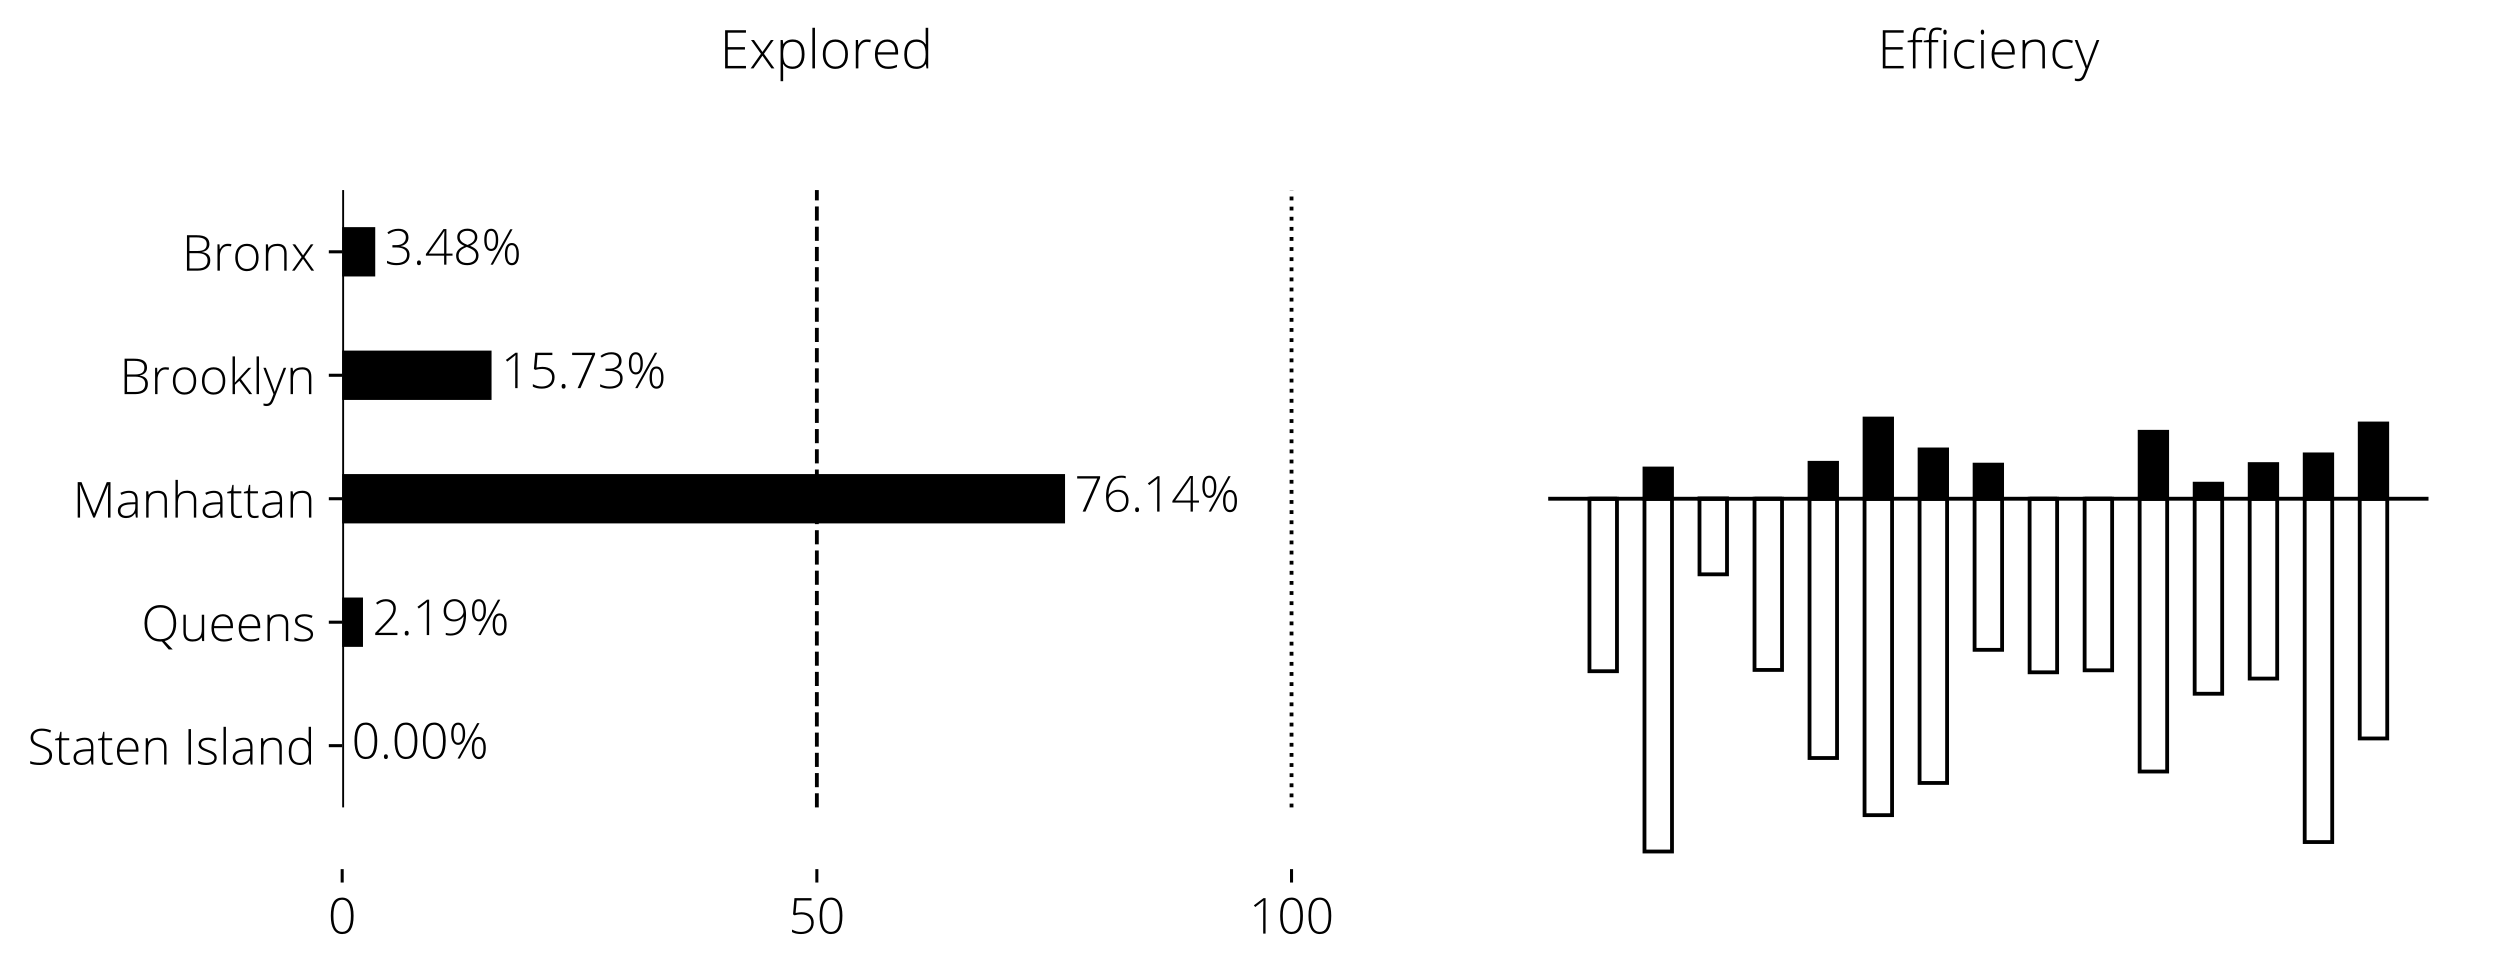
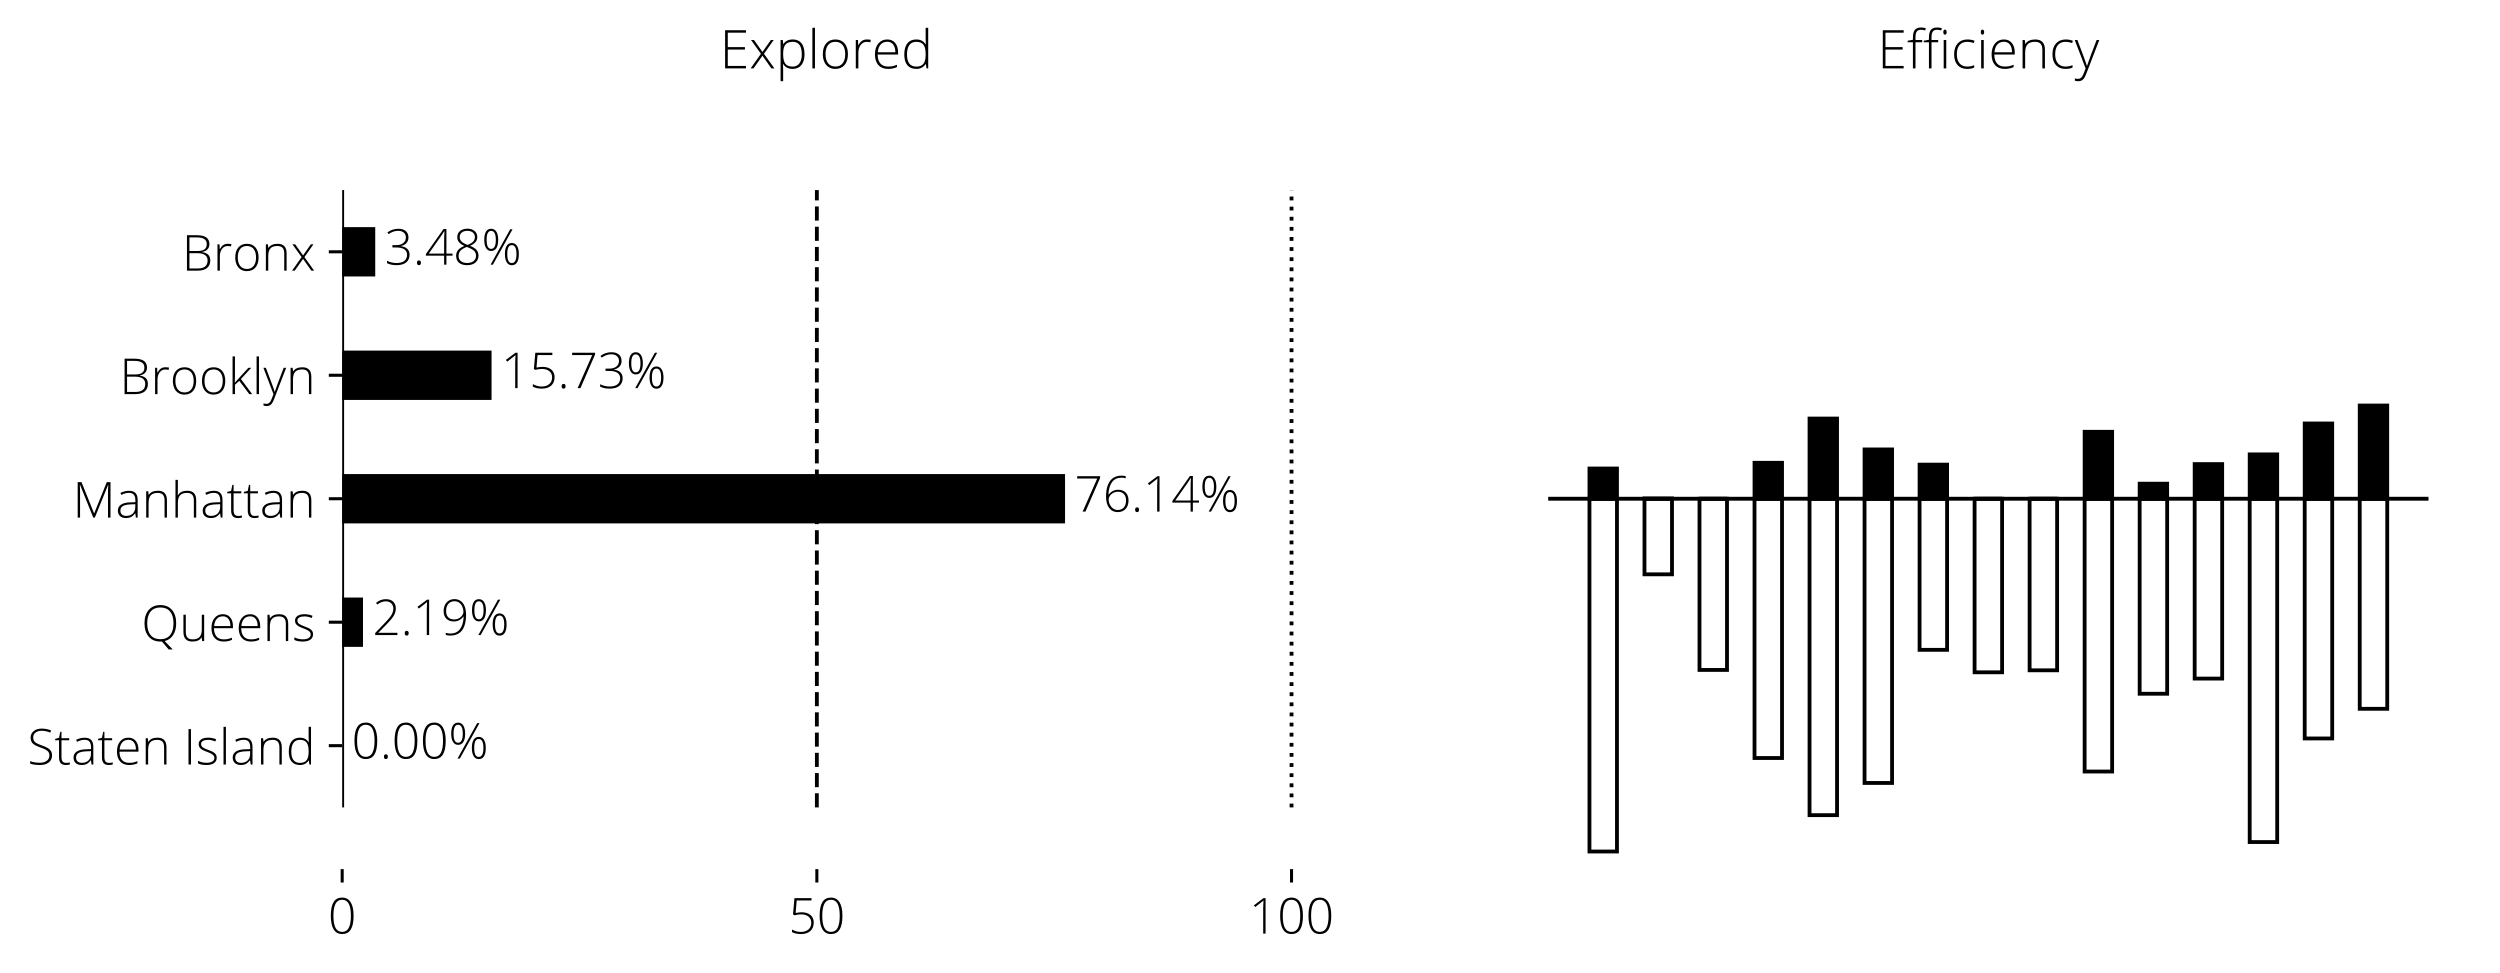
<svg xmlns="http://www.w3.org/2000/svg" xmlns:xlink="http://www.w3.org/1999/xlink" width="654.828pt" height="254.856pt" viewBox="0 0 654.828 254.856" version="1.1">
  <defs>
    <style type="text/css">*{stroke-linejoin: round; stroke-linecap: butt}</style>
  </defs>
  <g id="figure_1">
    <g id="patch_1">
      <path d="M 0 254.856  L 654.828 254.856  L 654.828 0  L 0 0  z " style="fill: #ffffff" />
    </g>
    <g id="axes_1">
      <g id="patch_2">
        <path d="M 89.628 227.654  L 343.265 227.654  L 343.265 33.614  L 89.628 33.614  L 89.628 227.654  z " style="fill: none" />
      </g>
      <g id="patch_3">
-         <path d="M 89.628 201.782  L 89.628 201.782  L 89.628 188.846  L 89.628 188.846  z " clip-path="url(#p079a83a569)" />
+         <path d="M 89.628 201.782  L 89.628 201.782  L 89.628 188.846  L 89.628 188.846  z " clip-path="url(#p8fa68ab523)" />
      </g>
      <g id="patch_4">
-         <path d="M 89.628 169.442  L 95.077 169.442  L 95.077 156.506  L 89.628 156.506  z " clip-path="url(#p079a83a569)" />
+         <path d="M 89.628 169.442  L 95.077 169.442  L 95.077 156.506  L 89.628 156.506  z " clip-path="url(#p8fa68ab523)" />
      </g>
      <g id="patch_5">
-         <path d="M 89.628 137.102  L 278.967 137.102  L 278.967 124.166  L 89.628 124.166  z " clip-path="url(#p079a83a569)" />
+         <path d="M 89.628 137.102  L 278.967 137.102  L 278.967 124.166  L 89.628 124.166  z " clip-path="url(#p8fa68ab523)" />
      </g>
      <g id="patch_6">
-         <path d="M 89.628 104.762  L 128.753 104.762  L 128.753 91.826  L 89.628 91.826  z " clip-path="url(#p079a83a569)" />
+         <path d="M 89.628 104.762  L 128.753 104.762  L 128.753 91.826  L 89.628 91.826  z " clip-path="url(#p8fa68ab523)" />
      </g>
      <g id="patch_7">
-         <path d="M 89.628 72.422  L 98.287 72.422  L 98.287 59.486  L 89.628 59.486  z " clip-path="url(#p079a83a569)" />
+         <path d="M 89.628 72.422  L 98.287 72.422  L 98.287 59.486  L 89.628 59.486  z " clip-path="url(#p8fa68ab523)" />
      </g>
      <g id="matplotlib.axis_1">
        <g id="xtick_1">
          <g id="line2d_1">
            <defs>
-               <path id="m11f9164912" d="M 0 0  L 0 3.5  " style="stroke: #000000; stroke-width: 0.8" />
+               <path id="m814ea463ea" d="M 0 0  L 0 3.5  " style="stroke: #000000; stroke-width: 0.8" />
            </defs>
            <g>
-               <use xlink:href="#m11f9164912" x="89.628" y="227.654" style="stroke: #000000; stroke-width: 0.8" />
+               <use xlink:href="#m814ea463ea" x="89.628" y="227.654" style="stroke: #000000; stroke-width: 0.8" />
            </g>
          </g>
          <g id="text_1">
            <g transform="translate(85.91836 244.5322) scale(0.13 -0.13)">
              <defs>
                <path id="OpenSans-Light-30" d="M 3297 2297  Q 3297 1094 2930 515  Q 2563 -63 1819 -63  Q 1103 -63 731 532  Q 359 1128 359 2297  Q 359 3491 720 4066  Q 1081 4641 1819 4641  Q 2541 4641 2919 4045  Q 3297 3450 3297 2297  z M 697 2297  Q 697 1234 975 726  Q 1253 219 1819 219  Q 2409 219 2679 744  Q 2950 1269 2950 2297  Q 2950 3309 2679 3834  Q 2409 4359 1819 4359  Q 1228 4359 962 3834  Q 697 3309 697 2297  z " transform="scale(0.015625)" />
              </defs>
              <use xlink:href="#OpenSans-Light-30" />
            </g>
          </g>
        </g>
        <g id="xtick_2">
          <g id="line2d_2">
            <g>
-               <use xlink:href="#m11f9164912" x="213.96" y="227.654" style="stroke: #000000; stroke-width: 0.8" />
+               <use xlink:href="#m814ea463ea" x="213.96" y="227.654" style="stroke: #000000; stroke-width: 0.8" />
            </g>
          </g>
          <g id="text_2">
            <g transform="translate(206.5398 244.5322) scale(0.13 -0.13)">
              <defs>
                <path id="OpenSans-Light-35" d="M 1678 2747  Q 2409 2747 2829 2394  Q 3250 2041 3250 1422  Q 3250 719 2812 328  Q 2375 -63 1606 -63  Q 1266 -63 959 4  Q 653 72 447 197  L 447 519  Q 784 347 1046 280  Q 1309 213 1606 213  Q 2206 213 2568 530  Q 2931 847 2931 1388  Q 2931 1897 2578 2187  Q 2225 2478 1619 2478  Q 1213 2478 769 2356  L 581 2478  L 763 4569  L 2963 4569  L 2963 4269  L 1056 4269  L 916 2656  Q 1403 2747 1678 2747  z " transform="scale(0.015625)" />
              </defs>
              <use xlink:href="#OpenSans-Light-35" />
              <use xlink:href="#OpenSans-Light-30" x="57.08" />
            </g>
          </g>
        </g>
        <g id="xtick_3">
          <g id="line2d_3">
            <g>
-               <use xlink:href="#m11f9164912" x="338.292" y="227.654" style="stroke: #000000; stroke-width: 0.8" />
+               <use xlink:href="#m814ea463ea" x="338.292" y="227.654" style="stroke: #000000; stroke-width: 0.8" />
            </g>
          </g>
          <g id="text_3">
            <g transform="translate(327.1613 244.5322) scale(0.13 -0.13)">
              <defs>
                <path id="OpenSans-Light-31" d="M 2131 0  L 1825 0  L 1825 3328  Q 1825 3781 1863 4269  Q 1816 4222 1766 4178  Q 1716 4134 800 3419  L 622 3641  L 1863 4569  L 2131 4569  L 2131 0  z " transform="scale(0.015625)" />
              </defs>
              <use xlink:href="#OpenSans-Light-31" />
              <use xlink:href="#OpenSans-Light-30" x="57.08" />
              <use xlink:href="#OpenSans-Light-30" x="114.16" />
            </g>
          </g>
        </g>
      </g>
      <g id="matplotlib.axis_2">
        <g id="ytick_1">
          <g id="line2d_4">
            <defs>
-               <path id="ma3da0fc0f4" d="M 0 0  L -3.5 0  " style="stroke: #000000; stroke-width: 0.8" />
+               <path id="me0dc76458f" d="M 0 0  L -3.5 0  " style="stroke: #000000; stroke-width: 0.8" />
            </defs>
            <g>
-               <use xlink:href="#ma3da0fc0f4" x="89.628" y="195.314" style="stroke: #000000; stroke-width: 0.8" />
+               <use xlink:href="#me0dc76458f" x="89.628" y="195.314" style="stroke: #000000; stroke-width: 0.8" />
            </g>
          </g>
          <g id="text_4">
            <g transform="translate(7.2 200.2532) scale(0.13 -0.13)">
              <defs>
                <path id="OpenSans-Light-53" d="M 3169 1178  Q 3169 606 2748 271  Q 2328 -63 1631 -63  Q 794 -63 347 122  L 347 441  Q 841 231 1606 231  Q 2169 231 2498 489  Q 2828 747 2828 1166  Q 2828 1425 2718 1595  Q 2609 1766 2362 1906  Q 2116 2047 1638 2209  Q 938 2450 670 2729  Q 403 3009 403 3475  Q 403 3988 804 4311  Q 1206 4634 1838 4634  Q 2481 4634 3047 4391  L 2931 4116  Q 2363 4353 1844 4353  Q 1338 4353 1038 4118  Q 738 3884 738 3481  Q 738 3228 830 3065  Q 922 2903 1131 2773  Q 1341 2644 1850 2463  Q 2384 2278 2653 2104  Q 2922 1931 3045 1711  Q 3169 1491 3169 1178  z " transform="scale(0.015625)" />
                <path id="OpenSans-Light-74" d="M 1466 213  Q 1759 213 1978 263  L 1978 13  Q 1753 -63 1459 -63  Q 1009 -63 795 178  Q 581 419 581 934  L 581 3128  L 78 3128  L 78 3309  L 581 3450  L 738 4219  L 897 4219  L 897 3397  L 1894 3397  L 1894 3128  L 897 3128  L 897 978  Q 897 588 1034 400  Q 1172 213 1466 213  z " transform="scale(0.015625)" />
                <path id="OpenSans-Light-61" d="M 2631 0  L 2553 538  L 2528 538  Q 2272 209 2001 73  Q 1731 -63 1363 -63  Q 863 -63 584 193  Q 306 450 306 903  Q 306 1400 720 1675  Q 1134 1950 1919 1966  L 2566 1984  L 2566 2209  Q 2566 2694 2369 2941  Q 2172 3188 1734 3188  Q 1263 3188 756 2925  L 641 3194  Q 1200 3456 1747 3456  Q 2306 3456 2582 3165  Q 2859 2875 2859 2259  L 2859 0  L 2631 0  z M 1381 219  Q 1925 219 2239 530  Q 2553 841 2553 1394  L 2553 1728  L 1959 1703  Q 1244 1669 939 1480  Q 634 1291 634 891  Q 634 572 829 395  Q 1025 219 1381 219  z " transform="scale(0.015625)" />
                <path id="OpenSans-Light-65" d="M 1941 -63  Q 1200 -63 786 393  Q 372 850 372 1672  Q 372 2484 772 2973  Q 1172 3463 1850 3463  Q 2450 3463 2797 3044  Q 3144 2625 3144 1906  L 3144 1656  L 697 1656  Q 703 956 1023 587  Q 1344 219 1941 219  Q 2231 219 2451 259  Q 2672 300 3009 434  L 3009 153  Q 2722 28 2478 -17  Q 2234 -63 1941 -63  z M 1850 3188  Q 1359 3188 1062 2864  Q 766 2541 716 1931  L 2816 1931  Q 2816 2522 2559 2855  Q 2303 3188 1850 3188  z " transform="scale(0.015625)" />
                <path id="OpenSans-Light-6e" d="M 2938 0  L 2938 2203  Q 2938 2716 2722 2948  Q 2506 3181 2053 3181  Q 1444 3181 1161 2873  Q 878 2566 878 1875  L 878 0  L 569 0  L 569 3397  L 831 3397  L 891 2931  L 909 2931  Q 1241 3463 2088 3463  Q 3244 3463 3244 2222  L 3244 0  L 2938 0  z " transform="scale(0.015625)" />
                <path id="OpenSans-Light-20" transform="scale(0.015625)" />
                <path id="OpenSans-Light-49" d="M 647 0  L 647 4569  L 966 4569  L 966 0  L 647 0  z " transform="scale(0.015625)" />
                <path id="OpenSans-Light-73" d="M 2675 884  Q 2675 428 2328 182  Q 1981 -63 1344 -63  Q 663 -63 263 147  L 263 481  Q 775 225 1344 225  Q 1847 225 2108 392  Q 2369 559 2369 838  Q 2369 1094 2161 1269  Q 1953 1444 1478 1613  Q 969 1797 762 1930  Q 556 2063 451 2230  Q 347 2397 347 2638  Q 347 3019 667 3241  Q 988 3463 1563 3463  Q 2113 3463 2606 3256  L 2491 2975  Q 1991 3181 1563 3181  Q 1147 3181 903 3043  Q 659 2906 659 2663  Q 659 2397 848 2237  Q 1038 2078 1588 1881  Q 2047 1716 2256 1583  Q 2466 1450 2570 1281  Q 2675 1113 2675 884  z " transform="scale(0.015625)" />
                <path id="OpenSans-Light-6c" d="M 878 0  L 569 0  L 569 4863  L 878 4863  L 878 0  z " transform="scale(0.015625)" />
                <path id="OpenSans-Light-64" d="M 1813 3463  Q 2181 3463 2450 3328  Q 2719 3194 2931 2869  L 2950 2869  Q 2931 3263 2931 3641  L 2931 4863  L 3238 4863  L 3238 0  L 3034 0  L 2956 519  L 2931 519  Q 2544 -63 1819 -63  Q 1116 -63 744 375  Q 372 813 372 1650  Q 372 2531 740 2997  Q 1109 3463 1813 3463  z M 1813 3181  Q 1256 3181 976 2790  Q 697 2400 697 1656  Q 697 213 1819 213  Q 2394 213 2662 547  Q 2931 881 2931 1650  L 2931 1703  Q 2931 2491 2667 2836  Q 2403 3181 1813 3181  z " transform="scale(0.015625)" />
              </defs>
              <use xlink:href="#OpenSans-Light-53" />
              <use xlink:href="#OpenSans-Light-74" x="54.492" />
              <use xlink:href="#OpenSans-Light-61" x="87.988" />
              <use xlink:href="#OpenSans-Light-74" x="140.967" />
              <use xlink:href="#OpenSans-Light-65" x="174.463" />
              <use xlink:href="#OpenSans-Light-6e" x="229.346" />
              <use xlink:href="#OpenSans-Light-20" x="288.33" />
              <use xlink:href="#OpenSans-Light-49" x="314.307" />
              <use xlink:href="#OpenSans-Light-73" x="339.502" />
              <use xlink:href="#OpenSans-Light-6c" x="386.084" />
              <use xlink:href="#OpenSans-Light-61" x="408.691" />
              <use xlink:href="#OpenSans-Light-6e" x="461.67" />
              <use xlink:href="#OpenSans-Light-64" x="520.654" />
            </g>
          </g>
        </g>
        <g id="ytick_2">
          <g id="line2d_5">
            <g>
-               <use xlink:href="#ma3da0fc0f4" x="89.628" y="162.974" style="stroke: #000000; stroke-width: 0.8" />
+               <use xlink:href="#me0dc76458f" x="89.628" y="162.974" style="stroke: #000000; stroke-width: 0.8" />
            </g>
          </g>
          <g id="text_5">
            <g transform="translate(37.03094 167.9132) scale(0.13 -0.13)">
              <defs>
                <path id="OpenSans-Light-51" d="M 4488 2291  Q 4488 1372 4094 770  Q 3700 169 3003 0  L 4044 -1088  L 3525 -1088  L 2644 -56  L 2541 -63  L 2444 -63  Q 1491 -63 947 570  Q 403 1203 403 2297  Q 403 3388 951 4014  Q 1500 4641 2450 4641  Q 3406 4641 3947 4011  Q 4488 3381 4488 2291  z M 750 2291  Q 750 1309 1187 773  Q 1625 238 2444 238  Q 3269 238 3705 769  Q 4141 1300 4141 2291  Q 4141 3278 3705 3804  Q 3269 4331 2450 4331  Q 1634 4331 1192 3800  Q 750 3269 750 2291  z " transform="scale(0.015625)" />
                <path id="OpenSans-Light-75" d="M 838 3397  L 838 1197  Q 838 684 1053 451  Q 1269 219 1722 219  Q 2328 219 2614 525  Q 2900 831 2900 1522  L 2900 3397  L 3206 3397  L 3206 0  L 2944 0  L 2888 469  L 2869 469  Q 2538 -63 1691 -63  Q 531 -63 531 1178  L 531 3397  L 838 3397  z " transform="scale(0.015625)" />
              </defs>
              <use xlink:href="#OpenSans-Light-51" />
              <use xlink:href="#OpenSans-Light-75" x="76.416" />
              <use xlink:href="#OpenSans-Light-65" x="135.4" />
              <use xlink:href="#OpenSans-Light-65" x="190.283" />
              <use xlink:href="#OpenSans-Light-6e" x="245.166" />
              <use xlink:href="#OpenSans-Light-73" x="304.15" />
            </g>
          </g>
        </g>
        <g id="ytick_3">
          <g id="line2d_6">
            <g>
-               <use xlink:href="#ma3da0fc0f4" x="89.628" y="130.634" style="stroke: #000000; stroke-width: 0.8" />
+               <use xlink:href="#me0dc76458f" x="89.628" y="130.634" style="stroke: #000000; stroke-width: 0.8" />
            </g>
          </g>
          <g id="text_6">
            <g transform="translate(19.03406 135.5732) scale(0.13 -0.13)">
              <defs>
                <path id="OpenSans-Light-4d" d="M 2656 0  L 953 4219  L 928 4219  Q 953 3831 953 3425  L 953 0  L 647 0  L 647 4569  L 1141 4569  L 2759 550  L 2778 550  L 4397 4569  L 4878 4569  L 4878 0  L 4556 0  L 4556 3463  Q 4556 3825 4594 4213  L 4569 4213  L 2859 0  L 2656 0  z " transform="scale(0.015625)" />
                <path id="OpenSans-Light-68" d="M 2938 0  L 2938 2203  Q 2938 2716 2722 2948  Q 2506 3181 2053 3181  Q 1444 3181 1161 2873  Q 878 2566 878 1875  L 878 0  L 569 0  L 569 4863  L 878 4863  L 878 3316  L 863 2881  L 884 2881  Q 1075 3188 1365 3325  Q 1656 3463 2088 3463  Q 3244 3463 3244 2222  L 3244 0  L 2938 0  z " transform="scale(0.015625)" />
              </defs>
              <use xlink:href="#OpenSans-Light-4d" />
              <use xlink:href="#OpenSans-Light-61" x="86.279" />
              <use xlink:href="#OpenSans-Light-6e" x="139.258" />
              <use xlink:href="#OpenSans-Light-68" x="198.242" />
              <use xlink:href="#OpenSans-Light-61" x="257.227" />
              <use xlink:href="#OpenSans-Light-74" x="310.205" />
              <use xlink:href="#OpenSans-Light-74" x="343.701" />
              <use xlink:href="#OpenSans-Light-61" x="377.197" />
              <use xlink:href="#OpenSans-Light-6e" x="430.176" />
            </g>
          </g>
        </g>
        <g id="ytick_4">
          <g id="line2d_7">
            <g>
-               <use xlink:href="#ma3da0fc0f4" x="89.628" y="98.294" style="stroke: #000000; stroke-width: 0.8" />
+               <use xlink:href="#me0dc76458f" x="89.628" y="98.294" style="stroke: #000000; stroke-width: 0.8" />
            </g>
          </g>
          <g id="text_7">
            <g transform="translate(31.31703 103.2332) scale(0.13 -0.13)">
              <defs>
                <path id="OpenSans-Light-42" d="M 647 4569  L 1900 4569  Q 2747 4569 3144 4281  Q 3541 3994 3541 3413  Q 3541 3016 3298 2752  Q 3056 2488 2591 2413  L 2591 2394  Q 3138 2313 3395 2048  Q 3653 1784 3653 1313  Q 3653 681 3234 340  Q 2816 0 2047 0  L 647 0  L 647 4569  z M 966 2534  L 1972 2534  Q 2616 2534 2908 2748  Q 3200 2963 3200 3419  Q 3200 3875 2870 4081  Q 2541 4288 1888 4288  L 966 4288  L 966 2534  z M 966 2253  L 966 281  L 2041 281  Q 3309 281 3309 1313  Q 3309 2253 1972 2253  L 966 2253  z " transform="scale(0.015625)" />
                <path id="OpenSans-Light-72" d="M 1906 3463  Q 2122 3463 2369 3419  L 2309 3122  Q 2097 3175 1869 3175  Q 1434 3175 1156 2806  Q 878 2438 878 1875  L 878 0  L 569 0  L 569 3397  L 831 3397  L 863 2784  L 884 2784  Q 1094 3159 1331 3311  Q 1569 3463 1906 3463  z " transform="scale(0.015625)" />
                <path id="OpenSans-Light-6f" d="M 3378 1703  Q 3378 872 2975 404  Q 2572 -63 1863 -63  Q 1416 -63 1075 153  Q 734 369 553 772  Q 372 1175 372 1703  Q 372 2534 775 2998  Q 1178 3463 1881 3463  Q 2581 3463 2979 2992  Q 3378 2522 3378 1703  z M 697 1703  Q 697 1003 1005 611  Q 1313 219 1875 219  Q 2438 219 2745 611  Q 3053 1003 3053 1703  Q 3053 2406 2742 2793  Q 2431 3181 1869 3181  Q 1306 3181 1001 2795  Q 697 2409 697 1703  z " transform="scale(0.015625)" />
                <path id="OpenSans-Light-6b" d="M 872 1491  L 2606 3397  L 2981 3397  L 1644 1947  L 3097 0  L 2725 0  L 1434 1716  L 878 1209  L 878 0  L 569 0  L 569 4863  L 878 4863  L 878 2425  L 856 1491  L 872 1491  z " transform="scale(0.015625)" />
                <path id="OpenSans-Light-79" d="M 0 3397  L 319 3397  L 1038 1491  Q 1366 613 1453 306  L 1472 306  Q 1603 709 1900 1509  L 2619 3397  L 2938 3397  L 1416 -550  Q 1231 -1031 1106 -1200  Q 981 -1369 814 -1453  Q 647 -1538 409 -1538  Q 231 -1538 13 -1472  L 13 -1203  Q 194 -1253 403 -1253  Q 563 -1253 684 -1178  Q 806 -1103 904 -945  Q 1003 -788 1133 -445  Q 1263 -103 1300 0  L 0 3397  z " transform="scale(0.015625)" />
              </defs>
              <use xlink:href="#OpenSans-Light-42" />
              <use xlink:href="#OpenSans-Light-72" x="62.695" />
              <use xlink:href="#OpenSans-Light-6f" x="101.611" />
              <use xlink:href="#OpenSans-Light-6f" x="160.205" />
              <use xlink:href="#OpenSans-Light-6b" x="218.799" />
              <use xlink:href="#OpenSans-Light-6c" x="267.188" />
              <use xlink:href="#OpenSans-Light-79" x="289.795" />
              <use xlink:href="#OpenSans-Light-6e" x="335.693" />
            </g>
          </g>
        </g>
        <g id="ytick_5">
          <g id="line2d_8">
            <g>
-               <use xlink:href="#ma3da0fc0f4" x="89.628" y="65.954" style="stroke: #000000; stroke-width: 0.8" />
+               <use xlink:href="#me0dc76458f" x="89.628" y="65.954" style="stroke: #000000; stroke-width: 0.8" />
            </g>
          </g>
          <g id="text_8">
            <g transform="translate(47.65641 70.89317) scale(0.13 -0.13)">
              <defs>
                <path id="OpenSans-Light-78" d="M 1403 1747  L 219 3397  L 575 3397  L 1588 1966  L 2591 3397  L 2931 3397  L 1766 1747  L 3016 0  L 2656 0  L 1588 1516  L 513 0  L 172 0  L 1403 1747  z " transform="scale(0.015625)" />
              </defs>
              <use xlink:href="#OpenSans-Light-42" />
              <use xlink:href="#OpenSans-Light-72" x="62.695" />
              <use xlink:href="#OpenSans-Light-6f" x="101.611" />
              <use xlink:href="#OpenSans-Light-6e" x="160.205" />
              <use xlink:href="#OpenSans-Light-78" x="219.189" />
            </g>
          </g>
        </g>
      </g>
      <g id="LineCollection_1">
-         <path d="M 89.628 211.484  L 89.628 49.784  " clip-path="url(#p079a83a569)" style="fill: none; stroke: #000000" />
+         <path d="M 89.628 211.484  L 89.628 49.784  " clip-path="url(#p8fa68ab523)" style="fill: none; stroke: #000000" />
      </g>
      <g id="LineCollection_2">
-         <path d="M 213.96 211.484  L 213.96 49.784  " clip-path="url(#p079a83a569)" style="fill: none; stroke-dasharray: 3.7,1.6; stroke-dashoffset: 0; stroke: #000000" />
+         <path d="M 213.96 211.484  L 213.96 49.784  " clip-path="url(#p8fa68ab523)" style="fill: none; stroke-dasharray: 3.7,1.6; stroke-dashoffset: 0; stroke: #000000" />
      </g>
      <g id="LineCollection_3">
-         <path d="M 338.292 211.484  L 338.292 49.784  " clip-path="url(#p079a83a569)" style="fill: none; stroke-dasharray: 1,1.65; stroke-dashoffset: 0; stroke: #000000" />
+         <path d="M 338.292 211.484  L 338.292 49.784  " clip-path="url(#p8fa68ab523)" style="fill: none; stroke-dasharray: 1,1.65; stroke-dashoffset: 0; stroke: #000000" />
      </g>
      <g id="text_9">
        <g transform="translate(92.11507 198.6911) scale(0.13 -0.13)">
          <defs>
            <path id="OpenSans-Light-2e" d="M 506 244  Q 506 550 756 550  Q 1013 550 1013 244  Q 1013 -63 756 -63  Q 506 -63 506 244  z " transform="scale(0.015625)" />
            <path id="OpenSans-Light-25" d="M 659 3206  Q 659 2625 800 2333  Q 941 2041 1241 2041  Q 1844 2041 1844 3206  Q 1844 3781 1689 4070  Q 1534 4359 1241 4359  Q 941 4359 800 4070  Q 659 3781 659 3206  z M 2150 3206  Q 2150 2500 1915 2133  Q 1681 1766 1241 1766  Q 825 1766 589 2142  Q 353 2519 353 3206  Q 353 3903 578 4268  Q 803 4634 1241 4634  Q 1675 4634 1912 4257  Q 2150 3881 2150 3206  z M 3322 1369  Q 3322 791 3462 502  Q 3603 213 3903 213  Q 4506 213 4506 1369  Q 4506 2522 3903 2522  Q 3603 2522 3462 2236  Q 3322 1950 3322 1369  z M 4813 1369  Q 4813 663 4581 295  Q 4350 -72 3909 -72  Q 3484 -72 3250 308  Q 3016 688 3016 1369  Q 3016 2072 3245 2434  Q 3475 2797 3909 2797  Q 4338 2797 4575 2422  Q 4813 2047 4813 1369  z M 4000 4569  L 1466 0  L 1166 0  L 3700 4569  L 4000 4569  z " transform="scale(0.015625)" />
          </defs>
          <use xlink:href="#OpenSans-Light-30" />
          <use xlink:href="#OpenSans-Light-2e" x="57.08" />
          <use xlink:href="#OpenSans-Light-30" x="80.859" />
          <use xlink:href="#OpenSans-Light-30" x="137.939" />
          <use xlink:href="#OpenSans-Light-25" x="195.02" />
        </g>
      </g>
      <g id="text_10">
        <g transform="translate(97.5641 166.3511) scale(0.13 -0.13)">
          <defs>
            <path id="OpenSans-Light-32" d="M 3213 0  L 353 0  L 353 275  L 1569 1544  Q 2081 2075 2287 2356  Q 2494 2638 2591 2894  Q 2688 3150 2688 3431  Q 2688 3841 2419 4097  Q 2150 4353 1722 4353  Q 1150 4353 628 3938  L 459 4153  Q 1031 4634 1728 4634  Q 2325 4634 2667 4315  Q 3009 3997 3009 3438  Q 3009 2984 2779 2561  Q 2550 2138 1941 1516  L 769 313  L 769 300  L 3213 300  L 3213 0  z " transform="scale(0.015625)" />
            <path id="OpenSans-Light-39" d="M 3238 2631  Q 3238 1731 3002 1125  Q 2766 519 2314 228  Q 1863 -63 1222 -63  Q 897 -63 622 19  L 622 288  Q 756 244 945 220  Q 1134 197 1234 197  Q 2006 197 2443 755  Q 2881 1313 2931 2381  L 2894 2381  Q 2666 2081 2350 1920  Q 2034 1759 1691 1759  Q 1056 1759 701 2109  Q 347 2459 347 3103  Q 347 3791 736 4216  Q 1125 4641 1747 4641  Q 2197 4641 2534 4405  Q 2872 4169 3055 3712  Q 3238 3256 3238 2631  z M 1747 4366  Q 1253 4366 959 4033  Q 666 3700 666 3122  Q 666 2578 937 2297  Q 1209 2016 1716 2016  Q 2031 2016 2304 2156  Q 2578 2297 2739 2530  Q 2900 2763 2900 3003  Q 2900 3369 2754 3687  Q 2609 4006 2348 4186  Q 2088 4366 1747 4366  z " transform="scale(0.015625)" />
          </defs>
          <use xlink:href="#OpenSans-Light-32" />
          <use xlink:href="#OpenSans-Light-2e" x="57.08" />
          <use xlink:href="#OpenSans-Light-31" x="80.859" />
          <use xlink:href="#OpenSans-Light-39" x="137.939" />
          <use xlink:href="#OpenSans-Light-25" x="195.02" />
        </g>
      </g>
      <g id="text_11">
        <g transform="translate(281.4537 134.0111) scale(0.13 -0.13)">
          <defs>
            <path id="OpenSans-Light-37" d="M 1044 0  L 2925 4269  L 341 4269  L 341 4569  L 3297 4569  L 3297 4341  L 1409 0  L 1044 0  z " transform="scale(0.015625)" />
            <path id="OpenSans-Light-36" d="M 409 1947  Q 409 2838 651 3445  Q 894 4053 1339 4347  Q 1784 4641 2413 4641  Q 2706 4641 2950 4569  L 2950 4294  Q 2722 4378 2400 4378  Q 1628 4378 1198 3822  Q 769 3266 716 2203  L 756 2203  Q 994 2509 1300 2665  Q 1606 2822 1947 2822  Q 2588 2822 2948 2456  Q 3309 2091 3309 1447  Q 3309 747 2929 342  Q 2550 -63 1906 -63  Q 1213 -63 811 467  Q 409 997 409 1947  z M 1906 213  Q 2419 213 2703 534  Q 2988 856 2988 1453  Q 2988 1978 2706 2272  Q 2425 2566 1941 2566  Q 1622 2566 1348 2425  Q 1075 2284 912 2051  Q 750 1819 750 1575  Q 750 1228 904 908  Q 1059 588 1323 400  Q 1588 213 1906 213  z " transform="scale(0.015625)" />
            <path id="OpenSans-Light-34" d="M 3566 1166  L 2778 1166  L 2778 0  L 2484 0  L 2484 1166  L 134 1166  L 134 1375  L 2400 4594  L 2778 4594  L 2778 1434  L 3566 1434  L 3566 1166  z M 2484 1434  L 2484 2741  Q 2484 3684 2528 4325  L 2503 4325  Q 2441 4209 2119 3738  L 506 1434  L 2484 1434  z " transform="scale(0.015625)" />
          </defs>
          <use xlink:href="#OpenSans-Light-37" />
          <use xlink:href="#OpenSans-Light-36" x="57.08" />
          <use xlink:href="#OpenSans-Light-2e" x="114.16" />
          <use xlink:href="#OpenSans-Light-31" x="137.939" />
          <use xlink:href="#OpenSans-Light-34" x="195.02" />
          <use xlink:href="#OpenSans-Light-25" x="252.1" />
        </g>
      </g>
      <g id="text_12">
        <g transform="translate(131.2399 101.6711) scale(0.13 -0.13)">
          <defs>
            <path id="OpenSans-Light-33" d="M 3059 3494  Q 3059 3069 2792 2778  Q 2525 2488 2075 2406  L 2075 2388  Q 2625 2319 2912 2037  Q 3200 1756 3200 1281  Q 3200 641 2764 289  Q 2328 -63 1509 -63  Q 813 -63 294 197  L 294 506  Q 556 369 882 291  Q 1209 213 1497 213  Q 2188 213 2534 492  Q 2881 772 2881 1281  Q 2881 1734 2526 1978  Q 2172 2222 1484 2222  L 991 2222  L 991 2522  L 1491 2522  Q 2059 2522 2392 2792  Q 2725 3063 2725 3525  Q 2725 3906 2454 4136  Q 2184 4366 1747 4366  Q 1406 4366 1125 4270  Q 844 4175 494 3944  L 341 4153  Q 606 4375 981 4504  Q 1356 4634 1741 4634  Q 2372 4634 2715 4336  Q 3059 4038 3059 3494  z " transform="scale(0.015625)" />
          </defs>
          <use xlink:href="#OpenSans-Light-31" />
          <use xlink:href="#OpenSans-Light-35" x="57.08" />
          <use xlink:href="#OpenSans-Light-2e" x="114.16" />
          <use xlink:href="#OpenSans-Light-37" x="137.939" />
          <use xlink:href="#OpenSans-Light-33" x="195.02" />
          <use xlink:href="#OpenSans-Light-25" x="252.1" />
        </g>
      </g>
      <g id="text_13">
        <g transform="translate(100.7736 69.33114) scale(0.13 -0.13)">
          <defs>
            <path id="OpenSans-Light-38" d="M 1819 4647  Q 2400 4647 2754 4350  Q 3109 4053 3109 3547  Q 3109 3197 2889 2928  Q 2669 2659 2175 2431  Q 2775 2184 3019 1890  Q 3263 1597 3263 1178  Q 3263 613 2867 275  Q 2472 -63 1806 -63  Q 1116 -63 747 253  Q 378 569 378 1172  Q 378 1581 637 1890  Q 897 2200 1441 2419  Q 938 2656 731 2920  Q 525 3184 525 3553  Q 525 3881 690 4129  Q 856 4378 1154 4512  Q 1453 4647 1819 4647  z M 697 1125  Q 697 694 989 456  Q 1281 219 1806 219  Q 2319 219 2631 470  Q 2944 722 2944 1153  Q 2944 1541 2698 1783  Q 2453 2025 1753 2291  Q 1178 2069 937 1800  Q 697 1531 697 1125  z M 1813 4366  Q 1372 4366 1105 4148  Q 838 3931 838 3553  Q 838 3334 936 3167  Q 1034 3000 1220 2864  Q 1406 2728 1844 2547  Q 2353 2744 2575 2981  Q 2797 3219 2797 3553  Q 2797 3928 2533 4147  Q 2269 4366 1813 4366  z " transform="scale(0.015625)" />
          </defs>
          <use xlink:href="#OpenSans-Light-33" />
          <use xlink:href="#OpenSans-Light-2e" x="57.08" />
          <use xlink:href="#OpenSans-Light-34" x="80.859" />
          <use xlink:href="#OpenSans-Light-38" x="137.939" />
          <use xlink:href="#OpenSans-Light-25" x="195.02" />
        </g>
      </g>
      <g id="text_14">
        <g transform="translate(188.5144 17.91219) scale(0.14 -0.14)">
          <defs>
            <path id="OpenSans-Light-45" d="M 3144 0  L 647 0  L 647 4569  L 3144 4569  L 3144 4275  L 966 4275  L 966 2547  L 3022 2547  L 3022 2253  L 966 2253  L 966 294  L 3144 294  L 3144 0  z " transform="scale(0.015625)" />
            <path id="OpenSans-Light-70" d="M 2022 -63  Q 1238 -63 878 525  L 856 525  L 866 263  Q 878 31 878 -244  L 878 -1538  L 569 -1538  L 569 3397  L 831 3397  L 891 2913  L 909 2913  Q 1259 3463 2028 3463  Q 2716 3463 3077 3011  Q 3438 2559 3438 1697  Q 3438 859 3058 398  Q 2678 -63 2022 -63  z M 2016 213  Q 2538 213 2823 600  Q 3109 988 3109 1684  Q 3109 3181 2028 3181  Q 1434 3181 1156 2854  Q 878 2528 878 1791  L 878 1691  Q 878 894 1145 553  Q 1413 213 2016 213  z " transform="scale(0.015625)" />
          </defs>
          <use xlink:href="#OpenSans-Light-45" />
          <use xlink:href="#OpenSans-Light-78" x="55.176" />
          <use xlink:href="#OpenSans-Light-70" x="104.98" />
          <use xlink:href="#OpenSans-Light-6c" x="164.502" />
          <use xlink:href="#OpenSans-Light-6f" x="187.109" />
          <use xlink:href="#OpenSans-Light-72" x="245.703" />
          <use xlink:href="#OpenSans-Light-65" x="284.619" />
          <use xlink:href="#OpenSans-Light-64" x="339.502" />
        </g>
      </g>
    </g>
    <g id="axes_2">
      <g id="patch_8">
-         <path d="M 416.329 130.634  L 423.535 130.634  L 423.535 130.634  L 416.329 130.634  z " clip-path="url(#p17fb1bd49f)" style="stroke: #000000; stroke-linejoin: miter" />
+         <path d="M 416.329 130.634  L 423.535 130.634  L 423.535 122.718  L 416.329 122.718  z " clip-path="url(#p7458e567d1)" style="stroke: #000000; stroke-linejoin: miter" />
      </g>
      <g id="patch_9">
-         <path d="M 430.741 130.634  L 437.946 130.634  L 437.946 122.718  L 430.741 122.718  z " clip-path="url(#p17fb1bd49f)" style="stroke: #000000; stroke-linejoin: miter" />
+         <path d="M 430.741 130.634  L 437.946 130.634  L 437.946 130.578  L 430.741 130.578  z " clip-path="url(#p7458e567d1)" style="stroke: #000000; stroke-linejoin: miter" />
      </g>
      <g id="patch_10">
-         <path d="M 445.152 130.634  L 452.357 130.634  L 452.357 130.578  L 445.152 130.578  z " clip-path="url(#p17fb1bd49f)" style="stroke: #000000; stroke-linejoin: miter" />
+         <path d="M 445.152 130.634  L 452.357 130.634  L 452.357 130.634  L 445.152 130.634  z " clip-path="url(#p7458e567d1)" style="stroke: #000000; stroke-linejoin: miter" />
      </g>
      <g id="patch_11">
-         <path d="M 459.563 130.634  L 466.768 130.634  L 466.768 130.634  L 459.563 130.634  z " clip-path="url(#p17fb1bd49f)" style="stroke: #000000; stroke-linejoin: miter" />
+         <path d="M 459.563 130.634  L 466.768 130.634  L 466.768 121.22  L 459.563 121.22  z " clip-path="url(#p7458e567d1)" style="stroke: #000000; stroke-linejoin: miter" />
      </g>
      <g id="patch_12">
-         <path d="M 473.974 130.634  L 481.18 130.634  L 481.18 121.22  L 473.974 121.22  z " clip-path="url(#p17fb1bd49f)" style="stroke: #000000; stroke-linejoin: miter" />
+         <path d="M 473.974 130.634  L 481.18 130.634  L 481.18 109.631  L 473.974 109.631  z " clip-path="url(#p7458e567d1)" style="stroke: #000000; stroke-linejoin: miter" />
      </g>
      <g id="patch_13">
-         <path d="M 488.385 130.634  L 495.591 130.634  L 495.591 109.631  L 488.385 109.631  z " clip-path="url(#p17fb1bd49f)" style="stroke: #000000; stroke-linejoin: miter" />
+         <path d="M 488.385 130.634  L 495.591 130.634  L 495.591 117.722  L 488.385 117.722  z " clip-path="url(#p7458e567d1)" style="stroke: #000000; stroke-linejoin: miter" />
      </g>
      <g id="patch_14">
-         <path d="M 502.796 130.634  L 510.002 130.634  L 510.002 117.722  L 502.796 117.722  z " clip-path="url(#p17fb1bd49f)" style="stroke: #000000; stroke-linejoin: miter" />
+         <path d="M 502.796 130.634  L 510.002 130.634  L 510.002 121.702  L 502.796 121.702  z " clip-path="url(#p7458e567d1)" style="stroke: #000000; stroke-linejoin: miter" />
      </g>
      <g id="patch_15">
-         <path d="M 517.207 130.634  L 524.413 130.634  L 524.413 121.702  L 517.207 121.702  z " clip-path="url(#p17fb1bd49f)" style="stroke: #000000; stroke-linejoin: miter" />
+         <path d="M 517.207 130.634  L 524.413 130.634  L 524.413 130.634  L 517.207 130.634  z " clip-path="url(#p7458e567d1)" style="stroke: #000000; stroke-linejoin: miter" />
      </g>
      <g id="patch_16">
-         <path d="M 531.619 130.634  L 538.824 130.634  L 538.824 130.634  L 531.619 130.634  z " clip-path="url(#p17fb1bd49f)" style="stroke: #000000; stroke-linejoin: miter" />
+         <path d="M 531.619 130.634  L 538.824 130.634  L 538.824 130.634  L 531.619 130.634  z " clip-path="url(#p7458e567d1)" style="stroke: #000000; stroke-linejoin: miter" />
      </g>
      <g id="patch_17">
-         <path d="M 546.03 130.634  L 553.235 130.634  L 553.235 130.634  L 546.03 130.634  z " clip-path="url(#p17fb1bd49f)" style="stroke: #000000; stroke-linejoin: miter" />
+         <path d="M 546.03 130.634  L 553.235 130.634  L 553.235 113.098  L 546.03 113.098  z " clip-path="url(#p7458e567d1)" style="stroke: #000000; stroke-linejoin: miter" />
      </g>
      <g id="patch_18">
-         <path d="M 560.441 130.634  L 567.647 130.634  L 567.647 113.098  L 560.441 113.098  z " clip-path="url(#p17fb1bd49f)" style="stroke: #000000; stroke-linejoin: miter" />
+         <path d="M 560.441 130.634  L 567.647 130.634  L 567.647 126.691  L 560.441 126.691  z " clip-path="url(#p7458e567d1)" style="stroke: #000000; stroke-linejoin: miter" />
      </g>
      <g id="patch_19">
-         <path d="M 574.852 130.634  L 582.058 130.634  L 582.058 126.691  L 574.852 126.691  z " clip-path="url(#p17fb1bd49f)" style="stroke: #000000; stroke-linejoin: miter" />
+         <path d="M 574.852 130.634  L 582.058 130.634  L 582.058 121.559  L 574.852 121.559  z " clip-path="url(#p7458e567d1)" style="stroke: #000000; stroke-linejoin: miter" />
      </g>
      <g id="patch_20">
-         <path d="M 589.263 130.634  L 596.469 130.634  L 596.469 121.559  L 589.263 121.559  z " clip-path="url(#p17fb1bd49f)" style="stroke: #000000; stroke-linejoin: miter" />
+         <path d="M 589.263 130.634  L 596.469 130.634  L 596.469 119.018  L 589.263 119.018  z " clip-path="url(#p7458e567d1)" style="stroke: #000000; stroke-linejoin: miter" />
      </g>
      <g id="patch_21">
-         <path d="M 603.674 130.634  L 610.88 130.634  L 610.88 119.018  L 603.674 119.018  z " clip-path="url(#p17fb1bd49f)" style="stroke: #000000; stroke-linejoin: miter" />
+         <path d="M 603.674 130.634  L 610.88 130.634  L 610.88 110.925  L 603.674 110.925  z " clip-path="url(#p7458e567d1)" style="stroke: #000000; stroke-linejoin: miter" />
      </g>
      <g id="patch_22">
-         <path d="M 618.086 130.634  L 625.291 130.634  L 625.291 110.925  L 618.086 110.925  z " clip-path="url(#p17fb1bd49f)" style="stroke: #000000; stroke-linejoin: miter" />
+         <path d="M 618.086 130.634  L 625.291 130.634  L 625.291 106.221  L 618.086 106.221  z " clip-path="url(#p7458e567d1)" style="stroke: #000000; stroke-linejoin: miter" />
      </g>
      <g id="patch_23">
-         <path d="M 416.329 130.634  L 423.535 130.634  L 423.535 175.813  L 416.329 175.813  L 416.329 130.634  z " clip-path="url(#p17fb1bd49f)" style="fill: none; stroke: #000000; stroke-linejoin: miter" />
+         <path d="M 416.329 130.634  L 423.535 130.634  L 423.535 223.036  L 416.329 223.036  L 416.329 130.634  z " clip-path="url(#p7458e567d1)" style="fill: none; stroke: #000000; stroke-linejoin: miter" />
      </g>
      <g id="patch_24">
-         <path d="M 430.741 130.634  L 437.946 130.634  L 437.946 223.036  L 430.741 223.036  L 430.741 130.634  z " clip-path="url(#p17fb1bd49f)" style="fill: none; stroke: #000000; stroke-linejoin: miter" />
+         <path d="M 430.741 130.634  L 437.946 130.634  L 437.946 150.433  L 430.741 150.433  L 430.741 130.634  z " clip-path="url(#p7458e567d1)" style="fill: none; stroke: #000000; stroke-linejoin: miter" />
      </g>
      <g id="patch_25">
-         <path d="M 445.152 130.634  L 452.357 130.634  L 452.357 150.433  L 445.152 150.433  L 445.152 130.634  z " clip-path="url(#p17fb1bd49f)" style="fill: none; stroke: #000000; stroke-linejoin: miter" />
+         <path d="M 445.152 130.634  L 452.357 130.634  L 452.357 175.479  L 445.152 175.479  L 445.152 130.634  z " clip-path="url(#p7458e567d1)" style="fill: none; stroke: #000000; stroke-linejoin: miter" />
      </g>
      <g id="patch_26">
-         <path d="M 459.563 130.634  L 466.768 130.634  L 466.768 175.479  L 459.563 175.479  L 459.563 130.634  z " clip-path="url(#p17fb1bd49f)" style="fill: none; stroke: #000000; stroke-linejoin: miter" />
+         <path d="M 459.563 130.634  L 466.768 130.634  L 466.768 198.547  L 459.563 198.547  L 459.563 130.634  z " clip-path="url(#p7458e567d1)" style="fill: none; stroke: #000000; stroke-linejoin: miter" />
      </g>
      <g id="patch_27">
-         <path d="M 473.974 130.634  L 481.18 130.634  L 481.18 198.547  L 473.974 198.547  L 473.974 130.634  z " clip-path="url(#p17fb1bd49f)" style="fill: none; stroke: #000000; stroke-linejoin: miter" />
+         <path d="M 473.974 130.634  L 481.18 130.634  L 481.18 213.514  L 473.974 213.514  L 473.974 130.634  z " clip-path="url(#p7458e567d1)" style="fill: none; stroke: #000000; stroke-linejoin: miter" />
      </g>
      <g id="patch_28">
-         <path d="M 488.385 130.634  L 495.591 130.634  L 495.591 213.514  L 488.385 213.514  L 488.385 130.634  z " clip-path="url(#p17fb1bd49f)" style="fill: none; stroke: #000000; stroke-linejoin: miter" />
+         <path d="M 488.385 130.634  L 495.591 130.634  L 495.591 205.081  L 488.385 205.081  L 488.385 130.634  z " clip-path="url(#p7458e567d1)" style="fill: none; stroke: #000000; stroke-linejoin: miter" />
      </g>
      <g id="patch_29">
-         <path d="M 502.796 130.634  L 510.002 130.634  L 510.002 205.081  L 502.796 205.081  L 502.796 130.634  z " clip-path="url(#p17fb1bd49f)" style="fill: none; stroke: #000000; stroke-linejoin: miter" />
+         <path d="M 502.796 130.634  L 510.002 130.634  L 510.002 170.211  L 502.796 170.211  L 502.796 130.634  z " clip-path="url(#p7458e567d1)" style="fill: none; stroke: #000000; stroke-linejoin: miter" />
      </g>
      <g id="patch_30">
-         <path d="M 517.207 130.634  L 524.413 130.634  L 524.413 170.211  L 517.207 170.211  L 517.207 130.634  z " clip-path="url(#p17fb1bd49f)" style="fill: none; stroke: #000000; stroke-linejoin: miter" />
+         <path d="M 517.207 130.634  L 524.413 130.634  L 524.413 176.097  L 517.207 176.097  L 517.207 130.634  z " clip-path="url(#p7458e567d1)" style="fill: none; stroke: #000000; stroke-linejoin: miter" />
      </g>
      <g id="patch_31">
-         <path d="M 531.619 130.634  L 538.824 130.634  L 538.824 176.097  L 531.619 176.097  L 531.619 130.634  z " clip-path="url(#p17fb1bd49f)" style="fill: none; stroke: #000000; stroke-linejoin: miter" />
+         <path d="M 531.619 130.634  L 538.824 130.634  L 538.824 175.575  L 531.619 175.575  L 531.619 130.634  z " clip-path="url(#p7458e567d1)" style="fill: none; stroke: #000000; stroke-linejoin: miter" />
      </g>
      <g id="patch_32">
-         <path d="M 546.03 130.634  L 553.235 130.634  L 553.235 175.575  L 546.03 175.575  L 546.03 130.634  z " clip-path="url(#p17fb1bd49f)" style="fill: none; stroke: #000000; stroke-linejoin: miter" />
+         <path d="M 546.03 130.634  L 553.235 130.634  L 553.235 202.088  L 546.03 202.088  L 546.03 130.634  z " clip-path="url(#p7458e567d1)" style="fill: none; stroke: #000000; stroke-linejoin: miter" />
      </g>
      <g id="patch_33">
-         <path d="M 560.441 130.634  L 567.647 130.634  L 567.647 202.088  L 560.441 202.088  L 560.441 130.634  z " clip-path="url(#p17fb1bd49f)" style="fill: none; stroke: #000000; stroke-linejoin: miter" />
+         <path d="M 560.441 130.634  L 567.647 130.634  L 567.647 181.715  L 560.441 181.715  L 560.441 130.634  z " clip-path="url(#p7458e567d1)" style="fill: none; stroke: #000000; stroke-linejoin: miter" />
      </g>
      <g id="patch_34">
-         <path d="M 574.852 130.634  L 582.058 130.634  L 582.058 181.715  L 574.852 181.715  L 574.852 130.634  z " clip-path="url(#p17fb1bd49f)" style="fill: none; stroke: #000000; stroke-linejoin: miter" />
+         <path d="M 574.852 130.634  L 582.058 130.634  L 582.058 177.741  L 574.852 177.741  L 574.852 130.634  z " clip-path="url(#p7458e567d1)" style="fill: none; stroke: #000000; stroke-linejoin: miter" />
      </g>
      <g id="patch_35">
-         <path d="M 589.263 130.634  L 596.469 130.634  L 596.469 177.741  L 589.263 177.741  L 589.263 130.634  z " clip-path="url(#p17fb1bd49f)" style="fill: none; stroke: #000000; stroke-linejoin: miter" />
+         <path d="M 589.263 130.634  L 596.469 130.634  L 596.469 220.559  L 589.263 220.559  L 589.263 130.634  z " clip-path="url(#p7458e567d1)" style="fill: none; stroke: #000000; stroke-linejoin: miter" />
      </g>
      <g id="patch_36">
-         <path d="M 603.674 130.634  L 610.88 130.634  L 610.88 220.559  L 603.674 220.559  L 603.674 130.634  z " clip-path="url(#p17fb1bd49f)" style="fill: none; stroke: #000000; stroke-linejoin: miter" />
+         <path d="M 603.674 130.634  L 610.88 130.634  L 610.88 193.426  L 603.674 193.426  L 603.674 130.634  z " clip-path="url(#p7458e567d1)" style="fill: none; stroke: #000000; stroke-linejoin: miter" />
      </g>
      <g id="patch_37">
-         <path d="M 618.086 130.634  L 625.291 130.634  L 625.291 193.426  L 618.086 193.426  L 618.086 130.634  z " clip-path="url(#p17fb1bd49f)" style="fill: none; stroke: #000000; stroke-linejoin: miter" />
+         <path d="M 618.086 130.634  L 625.291 130.634  L 625.291 185.658  L 618.086 185.658  L 618.086 130.634  z " clip-path="url(#p7458e567d1)" style="fill: none; stroke: #000000; stroke-linejoin: miter" />
      </g>
      <g id="LineCollection_4">
-         <path d="M 405.521 130.634  L 636.1 130.634  " clip-path="url(#p17fb1bd49f)" style="fill: none; stroke: #000000" />
+         <path d="M 405.521 130.634  L 636.1 130.634  " clip-path="url(#p7458e567d1)" style="fill: none; stroke: #000000" />
      </g>
      <g id="text_15">
        <g transform="translate(491.7482 17.91219) scale(0.14 -0.14)">
          <defs>
            <path id="OpenSans-Light-66" d="M 1831 3128  L 1031 3128  L 1031 0  L 722 0  L 722 3128  L 91 3128  L 91 3309  L 722 3425  L 722 3688  Q 722 4313 951 4605  Q 1181 4897 1703 4897  Q 1984 4897 2266 4813  L 2194 4544  Q 1944 4622 1697 4622  Q 1334 4622 1182 4408  Q 1031 4194 1031 3713  L 1031 3397  L 1831 3397  L 1831 3128  z " transform="scale(0.015625)" />
            <path id="OpenSans-Light-69" d="M 878 0  L 569 0  L 569 3397  L 878 3397  L 878 0  z M 525 4341  Q 525 4641 722 4641  Q 819 4641 873 4562  Q 928 4484 928 4341  Q 928 4200 873 4119  Q 819 4038 722 4038  Q 525 4038 525 4341  z " transform="scale(0.015625)" />
            <path id="OpenSans-Light-63" d="M 1925 -63  Q 1197 -63 784 396  Q 372 856 372 1678  Q 372 2522 800 2992  Q 1228 3463 1972 3463  Q 2413 3463 2816 3309  L 2731 3034  Q 2291 3181 1966 3181  Q 1341 3181 1019 2795  Q 697 2409 697 1684  Q 697 997 1019 608  Q 1341 219 1919 219  Q 2381 219 2778 384  L 2778 97  Q 2453 -63 1925 -63  z " transform="scale(0.015625)" />
          </defs>
          <use xlink:href="#OpenSans-Light-45" />
          <use xlink:href="#OpenSans-Light-66" x="55.176" />
          <use xlink:href="#OpenSans-Light-66" x="85.156" />
          <use xlink:href="#OpenSans-Light-69" x="115.137" />
          <use xlink:href="#OpenSans-Light-63" x="137.744" />
          <use xlink:href="#OpenSans-Light-69" x="185.254" />
          <use xlink:href="#OpenSans-Light-65" x="207.861" />
          <use xlink:href="#OpenSans-Light-6e" x="262.744" />
          <use xlink:href="#OpenSans-Light-63" x="321.729" />
          <use xlink:href="#OpenSans-Light-79" x="369.238" />
        </g>
      </g>
    </g>
  </g>
  <defs>
-     <clipPath id="p079a83a569">
+     <clipPath id="p8fa68ab523">
      <rect x="89.628" y="33.614" width="253.636" height="194.04" />
    </clipPath>
-     <clipPath id="p17fb1bd49f">
+     <clipPath id="p7458e567d1">
      <rect x="393.992" y="33.614" width="253.636" height="194.04" />
    </clipPath>
  </defs>
</svg>
